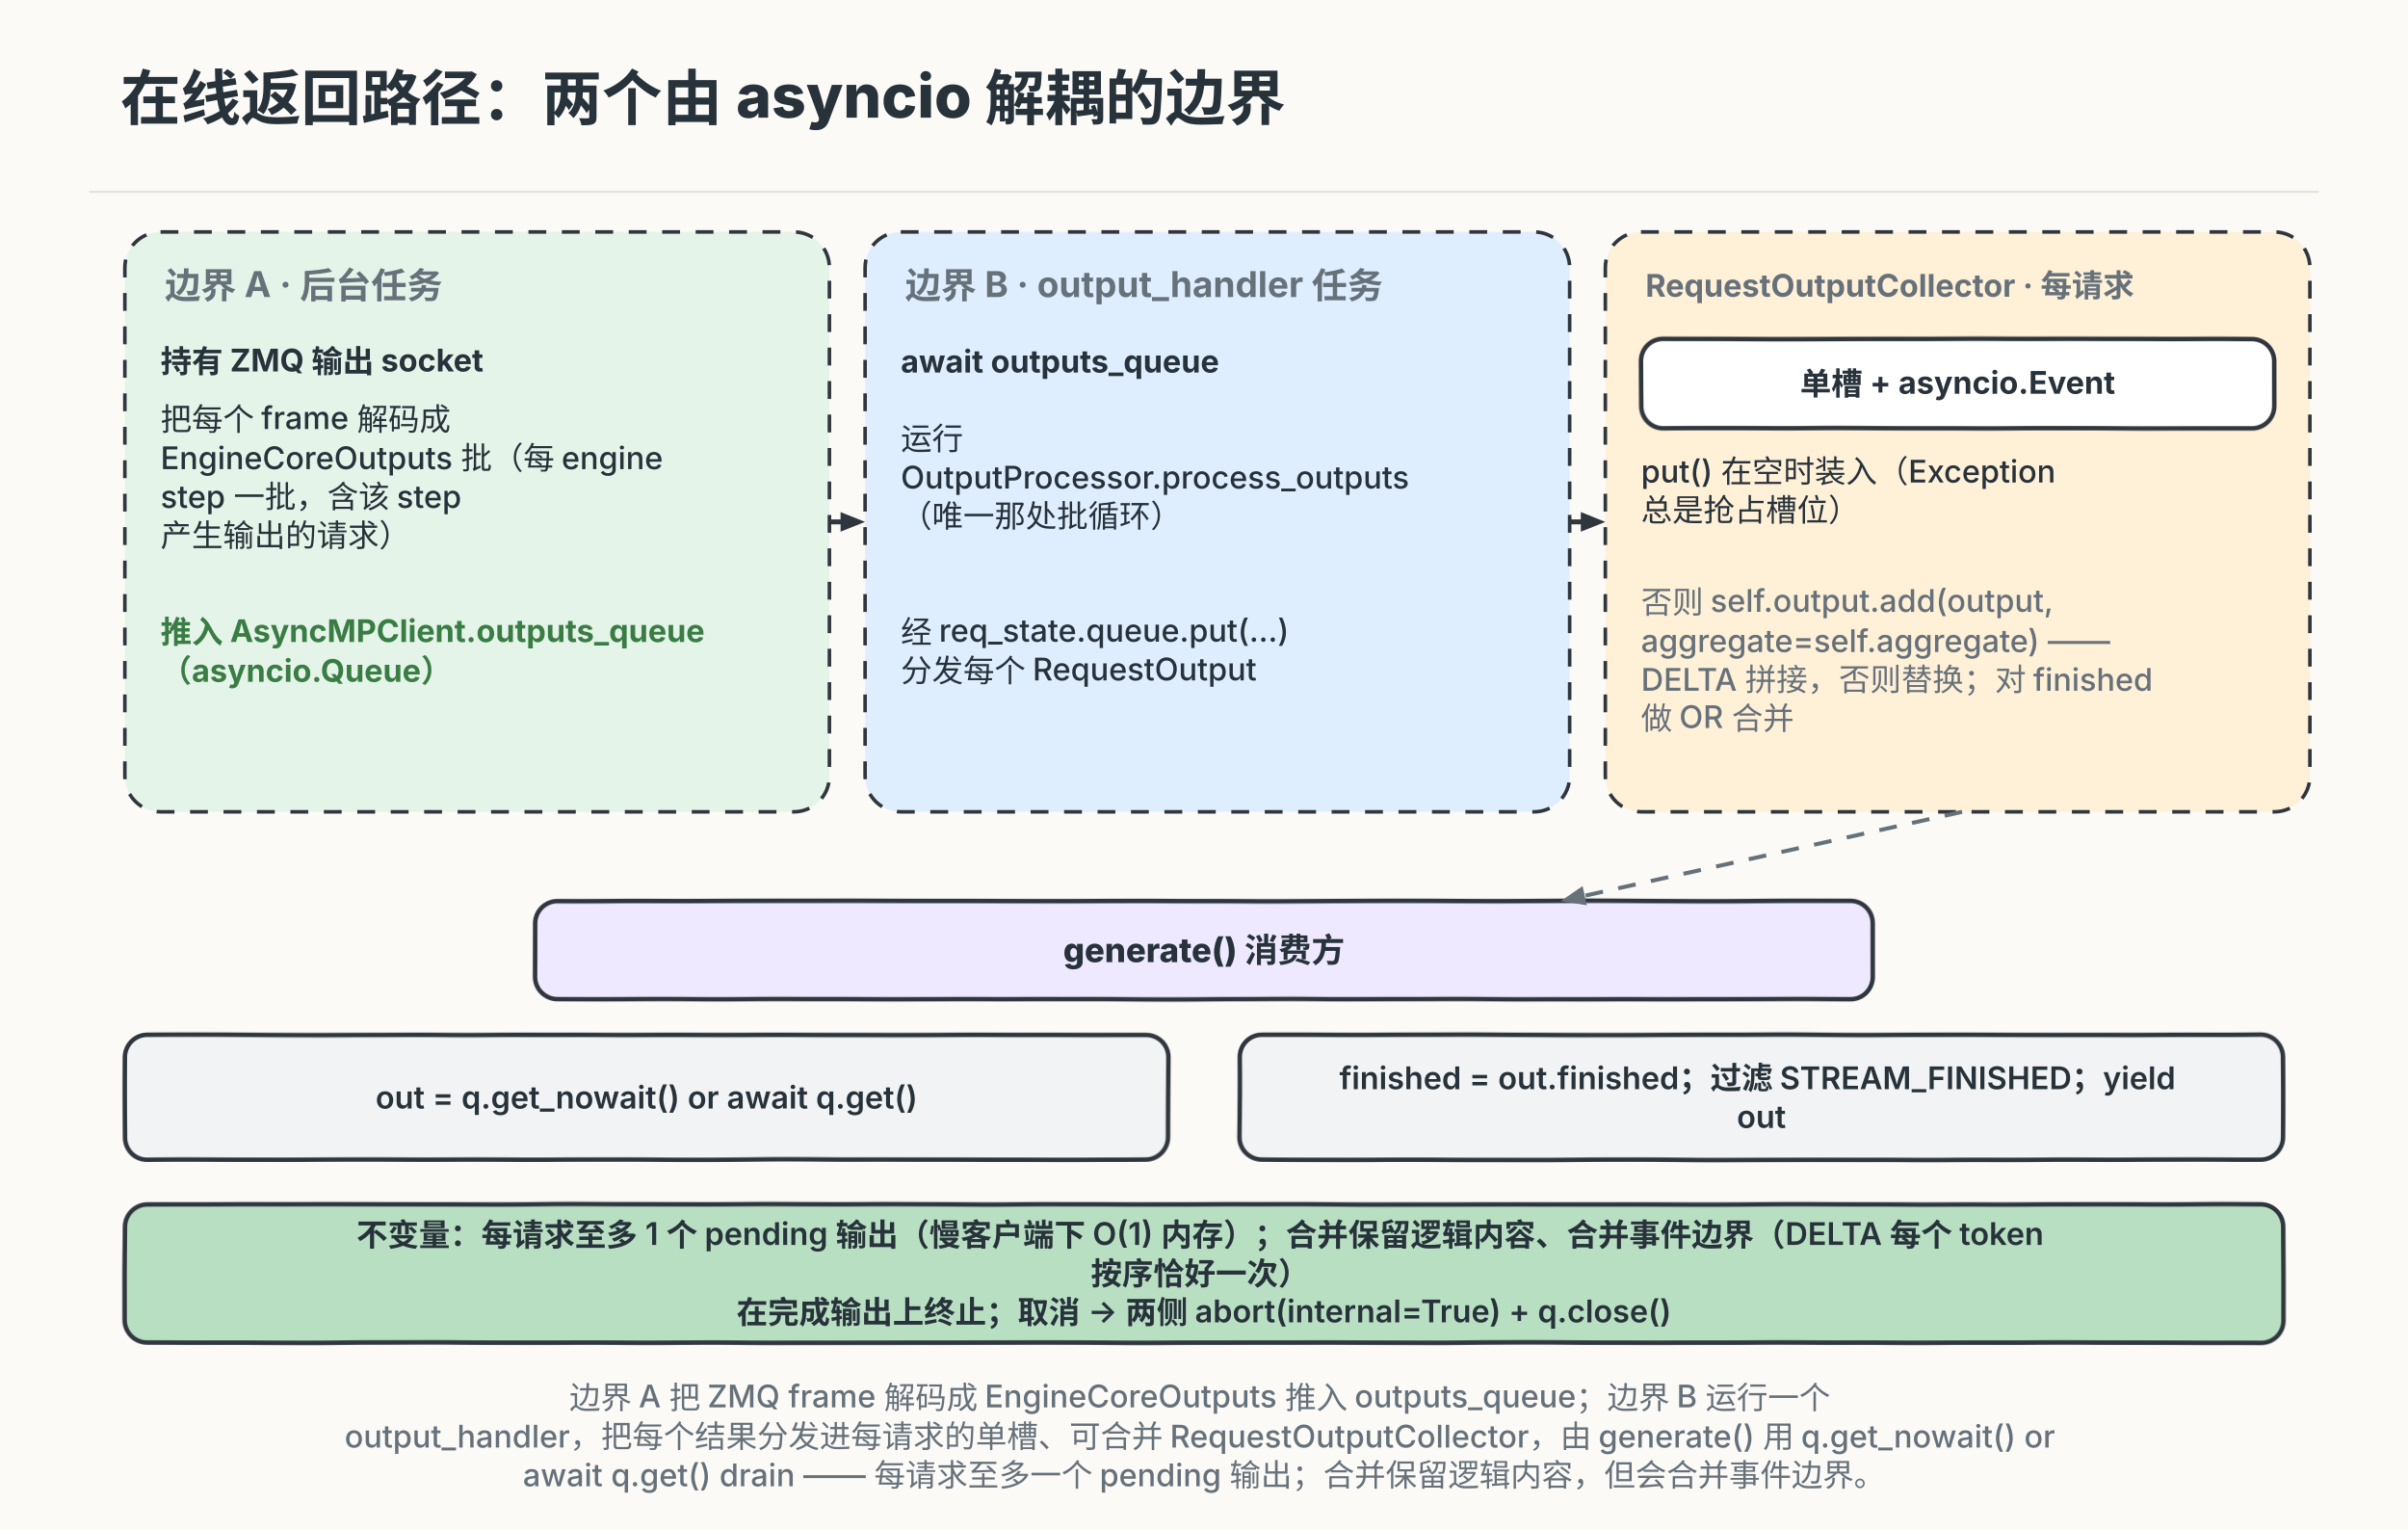
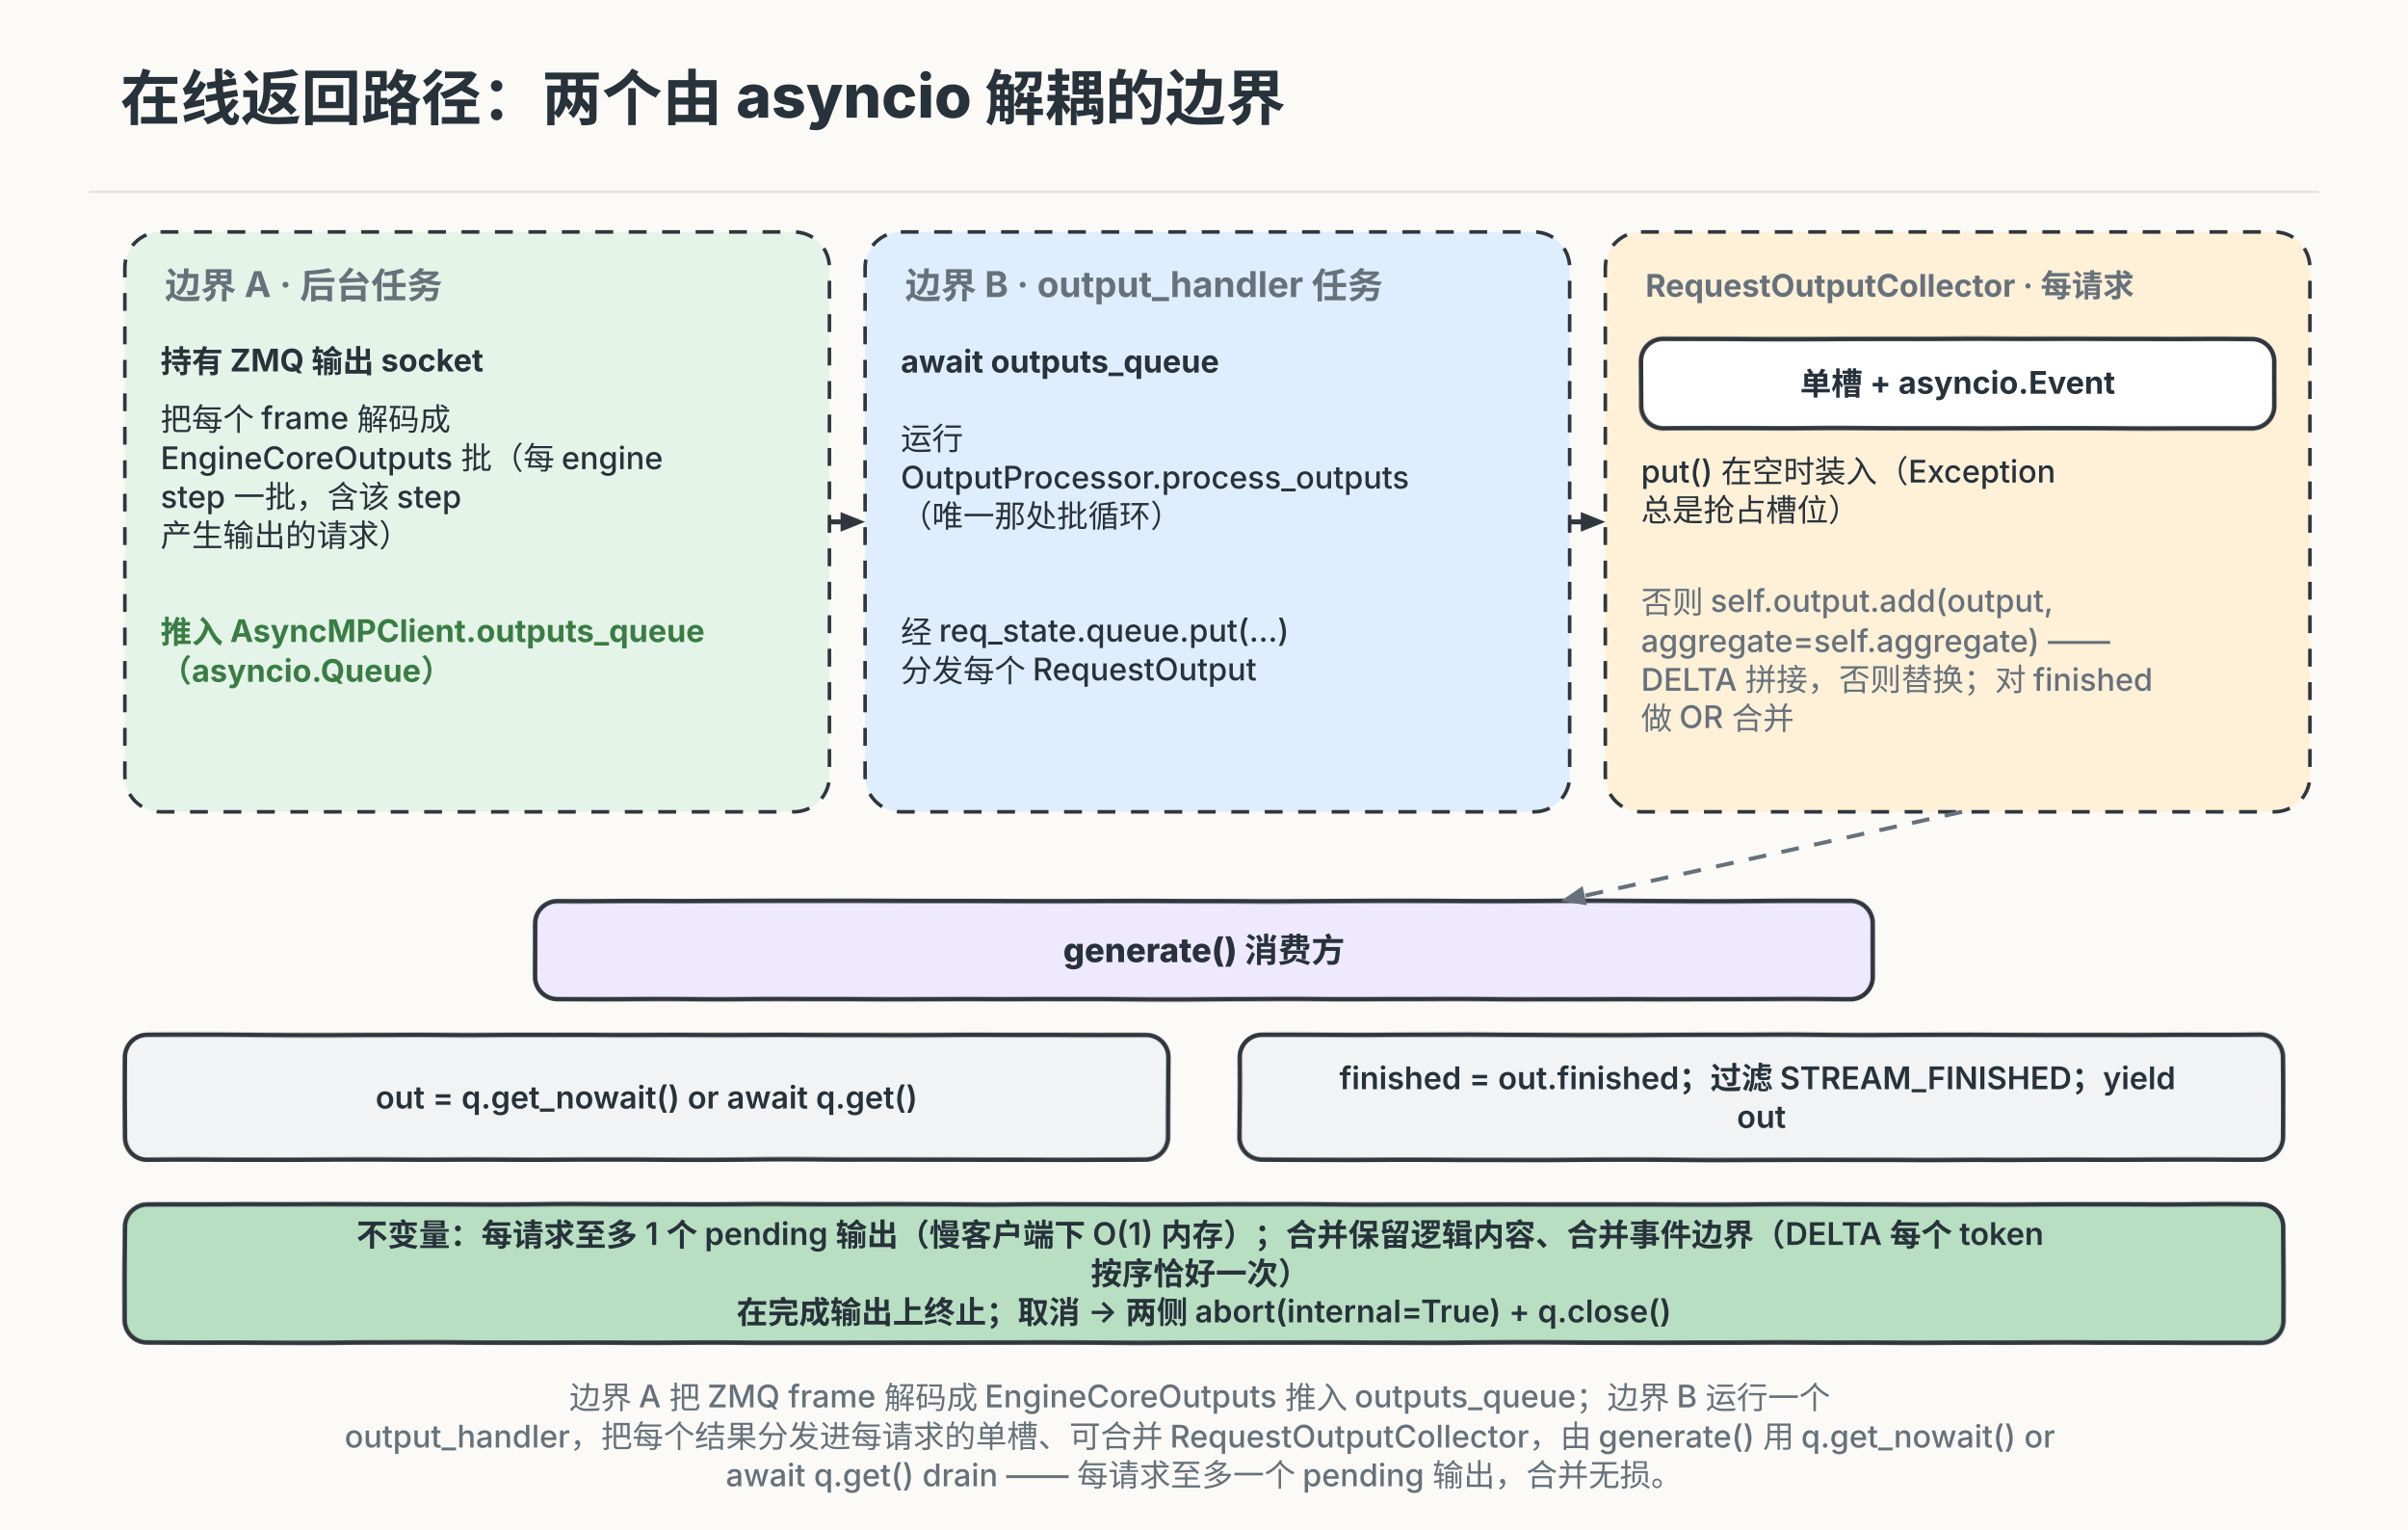
<svg xmlns="http://www.w3.org/2000/svg" width="1080" height="686" viewBox="0 0 1080 686" role="img" aria-label="在线返回路径：两个由 asyncio 解耦的边界">
  <defs>
    <filter id="roughen">
      <feTurbulence type="fractalNoise" baseFrequency="0.018" numOctaves="2" seed="7" result="noise" />
      <feDisplacementMap in="SourceGraphic" in2="noise" scale="0.55" />
    </filter>
    <marker id="arrow" viewBox="0 0 12 12" refX="9.2" refY="6" markerUnits="userSpaceOnUse" markerWidth="12" markerHeight="12" orient="auto-start-reverse">
      <path d="M 1.5 2 L 11 6 L 1.5 10 z" fill="#30363d" />
    </marker>
    <style>
    text { font-family: Inter, -apple-system, BlinkMacSystemFont, "Segoe UI", "PingFang SC", "Noto Sans CJK SC", Arial, sans-serif; }
    .rough { filter: url(#roughen); }
  </style>
  </defs>
  <rect width="1080" height="686" fill="#fbfaf7" />
  <path d="M 40 86 H 1040" stroke="#e9e2d7" stroke-width="1" />
  <text x="54" y="53.72" text-anchor="start" font-size="27" font-weight="800" fill="#27323a">
    <tspan x="54" dy="0">在线返回路径：两个由 asyncio 解耦的边界</tspan>
  </text>
  <rect x="56" y="104" width="316" height="260" rx="16" fill="#e5f4e9" stroke="#30363d" stroke-width="1.6" stroke-dasharray="8 7" />
  <text x="74" y="133.76" text-anchor="start" font-size="16" font-weight="700" fill="#66717a">
    <tspan x="74" dy="0">边界 A  ·  后台任务</tspan>
  </text>
  <text x="72" y="167.04" text-anchor="start" font-size="14" font-weight="700" fill="#27323a">
    <tspan x="72" dy="0">持有 ZMQ 输出 socket</tspan>
  </text>
  <text x="72" y="193" text-anchor="start" font-size="14" font-weight="500" fill="#27323a">
    <tspan x="72" dy="0">把每个 frame 解码成</tspan>
    <tspan x="72" dy="17.36">EngineCoreOutputs 批（每 engine</tspan>
    <tspan x="72" dy="17.36">step 一批，含该 step</tspan>
    <tspan x="72" dy="17.36">产生输出的请求）</tspan>
  </text>
  <text x="72" y="288.36" text-anchor="start" font-size="14" font-weight="700" fill="#3a7d44">
    <tspan x="72" dy="0">推入 AsyncMPClient.outputs_queue</tspan>
    <tspan x="72" dy="17.36">（asyncio.Queue）</tspan>
  </text>
  <rect x="388" y="104" width="316" height="260" rx="16" fill="#dfeeff" stroke="#30363d" stroke-width="1.6" stroke-dasharray="8 7" />
  <text x="406" y="133.76" text-anchor="start" font-size="16" font-weight="700" fill="#66717a">
    <tspan x="406" dy="0">边界 B · output_handler 任务</tspan>
  </text>
  <text x="404" y="167.04" text-anchor="start" font-size="14" font-weight="700" fill="#27323a">
    <tspan x="404" dy="0">await outputs_queue</tspan>
  </text>
  <text x="404" y="201.68" text-anchor="start" font-size="14" font-weight="500" fill="#27323a">
    <tspan x="404" dy="0">运行</tspan>
    <tspan x="404" dy="17.36">OutputProcessor.process_outputs</tspan>
    <tspan x="404" dy="17.36">（唯一那处批循环）</tspan>
  </text>
  <text x="404" y="288.36" text-anchor="start" font-size="14" font-weight="500" fill="#27323a">
    <tspan x="404" dy="0">经 req_state.queue.put(...)</tspan>
    <tspan x="404" dy="17.36">分发每个 RequestOutput</tspan>
  </text>
  <rect x="720" y="104" width="316" height="260" rx="16" fill="#fff0d8" stroke="#30363d" stroke-width="1.6" stroke-dasharray="8 7" />
  <text x="738" y="133.04" text-anchor="start" font-size="14" font-weight="700" fill="#66717a">
    <tspan x="738" dy="0">RequestOutputCollector  ·  每请求</tspan>
  </text>
  <rect class="rough" x="736" y="152" width="284" height="40" rx="10" fill="#fff" stroke="#30363d" stroke-width="2" />
  <text x="878" y="177.04" text-anchor="middle" font-size="14" font-weight="700" fill="#27323a">
    <tspan x="878" dy="0">单槽 + asyncio.Event</tspan>
  </text>
  <text x="736" y="216.36" text-anchor="start" font-size="14" font-weight="500" fill="#27323a">
    <tspan x="736" dy="0">put() 在空时装入（Exception</tspan>
    <tspan x="736" dy="17.36">总是抢占槽位）</tspan>
  </text>
  <text x="736" y="275" text-anchor="start" font-size="14" font-weight="500" fill="#66717a">
    <tspan x="736" dy="0">否则 self.output.add(output,</tspan>
    <tspan x="736" dy="17.36">aggregate=self.aggregate) ——</tspan>
    <tspan x="736" dy="17.36">DELTA 拼接，否则替换；对 finished</tspan>
    <tspan x="736" dy="17.36">做 OR 合并</tspan>
  </text>
  <path d="M 372 234 L 381.0 234.0" fill="none" stroke="#30363d" stroke-width="2.2" />
  <path d="M 388 234 L 377.0 238.4 L 377.0 229.6 z" fill="#30363d" />
  <path d="M 704 234 L 713.0 234.0" fill="none" stroke="#30363d" stroke-width="2.2" />
  <path d="M 720 234 L 709.0 238.4 L 709.0 229.6 z" fill="#30363d" />
  <rect class="rough" x="240" y="404" width="600" height="44" rx="10" fill="#efe9ff" stroke="#30363d" stroke-width="2" />
  <text x="540" y="431.4" text-anchor="middle" font-size="15" font-weight="800" fill="#27323a">
    <tspan x="540" dy="0">generate() 消费方</tspan>
  </text>
  <rect class="rough" x="56" y="464" width="468" height="56" rx="10" fill="#f1f3f4" stroke="#30363d" stroke-width="2" />
  <text x="290" y="497.04" text-anchor="middle" font-size="14" font-weight="600" fill="#27323a">
    <tspan x="290" dy="0">out = q.get_nowait() or await q.get()</tspan>
  </text>
  <rect class="rough" x="556" y="464" width="468" height="56" rx="10" fill="#f1f3f4" stroke="#30363d" stroke-width="2" />
  <text x="790" y="488.36" text-anchor="middle" font-size="14" font-weight="600" fill="#27323a">
    <tspan x="790" dy="0">finished = out.finished；过滤 STREAM_FINISHED；yield</tspan>
    <tspan x="790" dy="17.36">out</tspan>
  </text>
  <path d="M 880 364 L 706.8 402.5" fill="none" stroke="#66717a" stroke-width="1.8" stroke-dasharray="8 7" />
  <path d="M 700 404 L 709.8 397.3 L 711.7 405.9 z" fill="#66717a" />
  <rect class="rough" x="56" y="540" width="968" height="62" rx="10" fill="#b9dfc3" stroke="#30363d" stroke-width="2" />
  <text x="540" y="558.68" text-anchor="middle" font-size="14" font-weight="600" fill="#27323a">
    <tspan x="540" dy="0">不变量：每请求至多 1 个 pending 输出（慢客户端下 O(1) 内存）；合并保留逻辑内容、合并事件边界（DELTA 每个 token</tspan>
    <tspan x="540" dy="17.36">按序恰好一次）</tspan>
    <tspan x="540" dy="17.36">在完成输出上终止；取消 → 两侧 abort(internal=True) + q.close()</tspan>
  </text>
  <text x="540" y="631.68" text-anchor="middle" font-size="14" font-weight="500" fill="#66717a">
    <tspan x="540" dy="0">边界 A 把 ZMQ frame 解码成 EngineCoreOutputs 推入 outputs_queue；边界 B 运行一个</tspan>
    <tspan x="540" dy="17.36">output_handler，把每个结果分发进每请求的单槽、可合并 RequestOutputCollector，由 generate() 用 q.get_nowait() or</tspan>
-     <tspan x="540" dy="17.36">await q.get() drain —— 每请求至多一个 pending 输出；合并保留逻辑内容，但会合并事件边界。</tspan>
+     <tspan x="540" dy="17.36">await q.get() drain —— 每请求至多一个 pending 输出，合并无损。</tspan>
  </text>
</svg>
